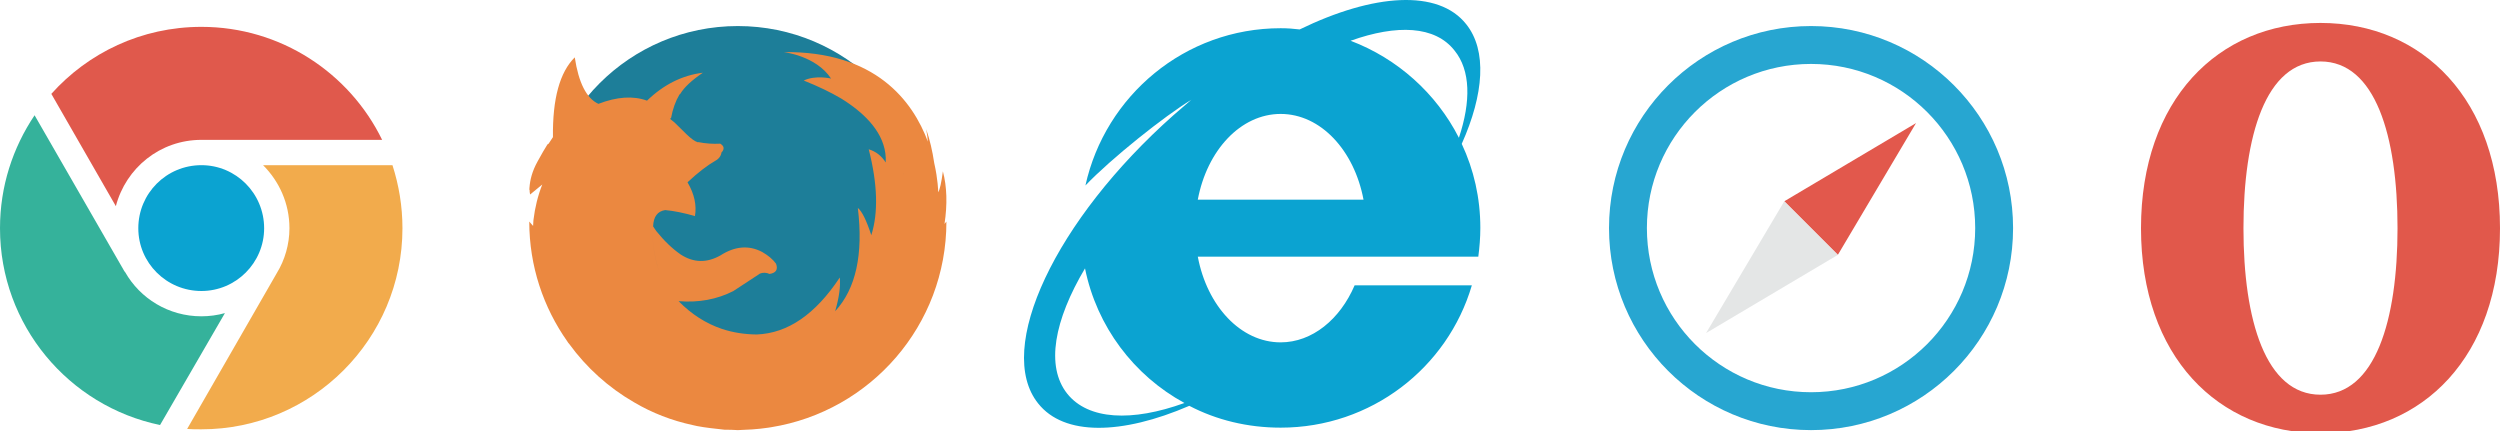
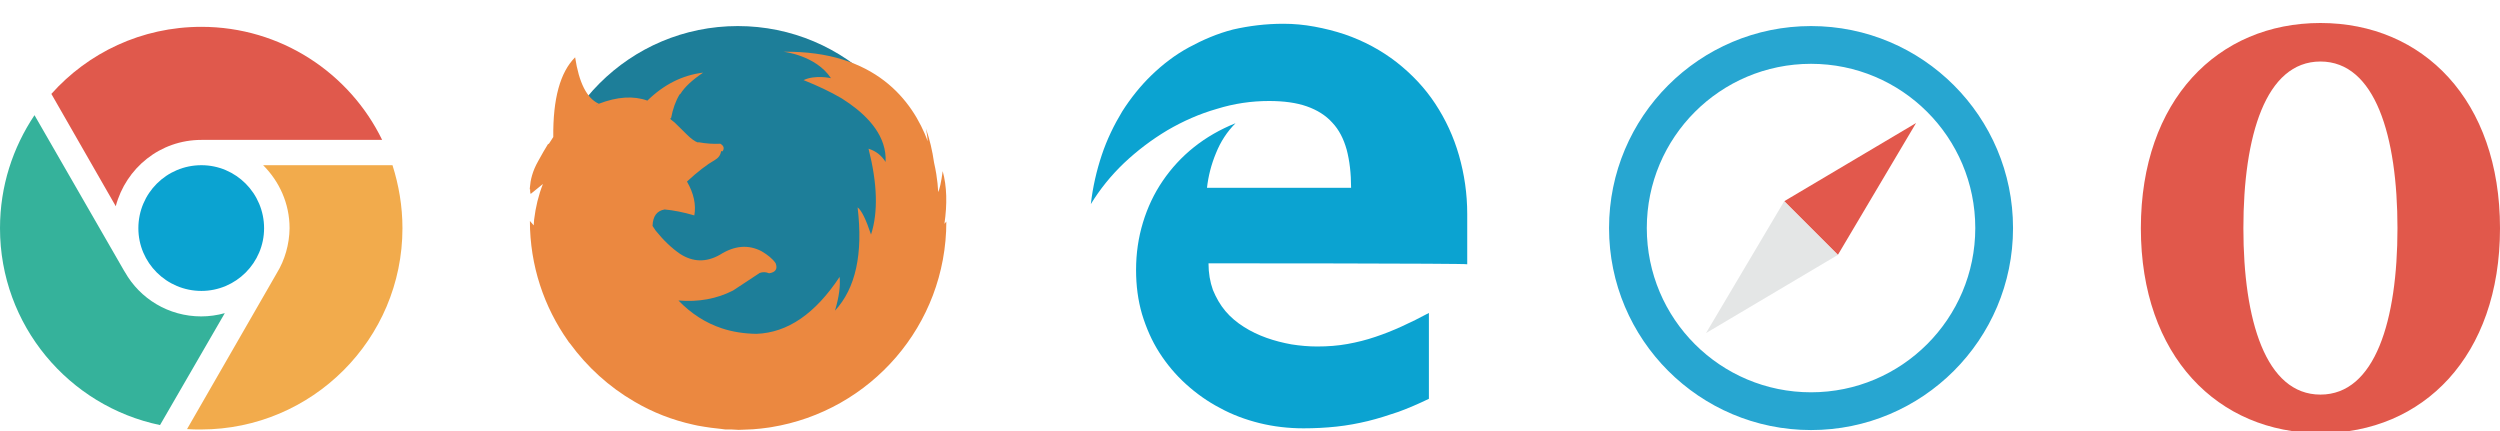
- <svg xmlns="http://www.w3.org/2000/svg" version="1.1" id="Layer_1" x="0px" y="0px" width="1304.493px" height="224.436px" viewBox="0 0 1304.493 224.436" enable-background="new 0 0 1304.493 224.436" xml:space="preserve">
+ <svg xmlns="http://www.w3.org/2000/svg" version="1.1" id="Layer_1" x="0px" y="0px" viewBox="0 0 1304.5 224.4" style="enable-background:new 0 0 1304.5 224.4;" xml:space="preserve">
+   <style type="text/css">
+ 	.st0{fill:#1D7E99;}
+ 	.st1{fill:#EB8840;}
+ 	.st2{fill:#0BA3D1;}
+ 	.st3{fill:#E0594C;}
+ 	.st4{fill:#35B29B;}
+ 	.st5{fill:#F2AB4C;}
+ 	.st6{fill:#27A6D1;}
+ 	.st7{fill:#E2584C;}
+ 	.st8{fill:#E4E6E6;}
+ 	.st9{fill:#E1584B;}
+ </style>
  <g>
    <g>
-       <path fill="#0BA3D1" d="M668.24,59.45c20.883,0,38.387,18.985,43.238,44.721h-86.475C629.851,78.437,647.363,59.45,668.24,59.45    L668.24,59.45z M612.347,60.082c-61.588,54.634-93.437,121.932-70.656,150.411c13.502,17.085,43.662,16.455,78.883,1.265    c14.133,7.385,30.373,11.39,47.666,11.39c47.246,0,87.105-31.224,99.764-74.253h-61.168c-7.59,17.718-22.146,29.747-38.596,29.747    c-20.875,0-38.389-18.99-43.234-44.728h146.369c0.641-4.854,1.061-9.912,1.061-14.976c0-15.609-3.377-30.379-9.705-43.879    c11.605-25.949,13.287-48.732,2.322-62.442C750.5-5.737,716.755-3.416,678.158,15.36c-3.379-0.421-6.539-0.636-9.918-0.636    c-49.984,0-91.533,35.229-101.871,82.062c13.5-14.133,41.338-36.283,55.26-44.722C618.675,54.598,615.507,57.338,612.347,60.082    L612.347,60.082z M761.251,71.896c-11.809-23.206-32.059-41.351-56.523-50.629c24.256-8.648,44.084-7.808,54.205,5.062    C767.373,36.666,767.583,52.909,761.251,71.896L761.251,71.896z M566.156,140.033c6.119,30.373,25.52,55.902,51.889,70.249    c-27.422,9.912-50.201,8.858-61.166-4.854C545.492,191.083,550.126,167.032,566.156,140.033L566.156,140.033z" />
+       <path class="st0" d="M385,13.6c56.3,0,102,45.7,102,102c0,56.3-45.7,102-102,102c-56.3,0-102-45.7-102-102    C283,59.3,328.6,13.6,385,13.6z" />
+       <path class="st1" d="M402.4,222.9c51.8-8.4,91.4-53.1,91.4-107.3l-1,1.2c1.5-10.3,1.3-19.5-0.9-27.5c-0.8,5.9-1.6,9.5-2.4,10.9    c0-0.5-0.1-6.6-2.1-15.3c-0.9-6.3-2.3-12.2-4.2-17.7c0.5,2.5,0.7,4.6,0.9,6.5c-7.9-21.2-27.4-47.3-75.3-46.7    c0,0,16.9,1.8,24.8,13.8c0,0-8.1-1.9-14.3,1c7.5,3,14,6.1,19.5,9.3l0.5,0.3c1.4,0.9,2.6,1.7,3.9,2.6c10.2,7.2,19.6,17.4,18.9,30.5    c-2.2-3.5-5.1-5.7-8.9-6.9c4.6,18.1,5.1,33,1.3,44.8c-2.6-7.8-4.9-12.6-7-14.2c2.9,24.3-1,42.2-11.8,53.9c2.1-7.1,2.9-13,2.4-17.6    c-12.7,19.2-27.1,29.1-43.4,29.7c-6.4-0.1-12.4-1-18.1-2.9c-8.4-2.8-15.9-7.6-22.6-14.5c10.5,0.9,20.1-0.9,28.5-5.2l13.8-9.1    l-0.1,0c1.8-0.7,3.5-0.6,5.1,0.1c3.4-0.5,4.6-2.3,3.4-5.3c-1.6-2.3-4.1-4.3-7.3-6.2c-6.9-3.6-14.1-3-21.7,1.8    c-7.2,4.1-14.1,3.9-20.8-0.4c-4.4-3-8.7-7.1-12.8-12.2l-1.6-2.4c-0.8,5.8,0.1,13.2,2.7,22.4l0.1,0.1l-0.1-0.1    c-2.6-9.2-3.5-16.6-2.7-22.4v-0.1c0.2-5.1,2.3-7.8,6.3-8.5l-1.7-0.1l1.7,0.1c4.5,0.4,9.7,1.4,15.5,3.1c1-5.6-0.3-11.5-3.8-17.6    v-0.1c5.5-5.1,10.3-8.8,14.5-11.2c1.8-1,2.9-2.5,3.3-4.5l0.1-0.1l0.1-0.1L377,79c1.1-1.6,0.7-2.9-1.1-4c-3.8,0.2-7.7-0.1-11.5-0.8    l-0.1,0.2c-1.6-0.5-3.6-1.9-6-4.3l-6.3-6.2l-1.9-1.5v0.2H350l0.1-0.3l-0.4-0.4l0.5-0.4c0.9-4.7,2.3-8.7,4.4-12.2l0.5-0.4    c2.1-3.4,6-7.1,11.8-11c-10.8,1.3-20.5,6.2-29.1,14.6c-7.2-2.6-15.7-2.1-25.5,1.7l-1.2,0.9l-0.1,0l1.3-0.9l0.1-0.1    c-6.2-2.8-10.3-11-12.3-24.2c-7.8,7.8-11.6,21.6-11.4,41.6l-2.2,3.4l-0.6,0.4l-0.1,0.1l0,0l-0.1,0.2c-1.2,1.9-2.8,4.7-4.9,8.5    c-3,5.3-4,9.8-4.3,13.7l0,0l0,0.1l-0.1,1l0.2-0.3c0,0.9,0,1.8,0.3,2.6l6.4-5.2c-2.3,5.8-3.8,12-4.6,18.6l-0.2,3l-2-2.3    c0,23.3,7.4,44.9,19.9,62.6l0.4,0.6l0.6,0.7c9,12.3,20.4,22.7,33.7,30.4c9.5,5.6,19.8,9.6,30.7,12l2.3,0.5    c2.3,0.4,4.6,0.8,6.9,1.1c1.7,0.2,3.4,0.4,5.2,0.6l2.3,0.3l3.3,0l3.6,0.2l2.8-0.1l4.7-0.2c2.8-0.2,5.5-0.5,8.2-0.9L402.4,222.9z     M338.4,109L338.4,109z M471.3,90.3l0,0.9L471.3,90.3L471.3,90.3z" />
    </g>
    <g>
-       <path fill="#1D7E99" d="M384.994,13.593c56.348,0,102.027,45.674,102.027,102.028c0,56.342-45.682,102.026-102.027,102.026    c-56.348,0-102.028-45.687-102.028-102.026C282.966,59.26,328.647,13.593,384.994,13.593z" />
-       <path fill="#EB8840" d="M402.438,222.916c51.785-8.354,91.396-53.146,91.396-107.295l-0.99,1.231    c1.548-10.292,1.275-19.462-0.851-27.46c-0.765,5.926-1.594,9.502-2.433,10.938c-0.007-0.462-0.118-6.641-2.085-15.258    c-0.937-6.284-2.299-12.196-4.189-17.656c0.458,2.504,0.736,4.59,0.869,6.482c-7.904-21.209-27.366-47.32-75.312-46.71    c0,0,16.858,1.78,24.803,13.801c0,0-8.114-1.938-14.254,1.036c7.479,2.979,13.961,6.095,19.477,9.343l0.479,0.295    c1.408,0.852,2.617,1.721,3.895,2.584c10.188,7.153,19.646,17.362,18.925,30.53c-2.199-3.467-5.122-5.737-8.868-6.881    c4.616,18.092,5.075,33.037,1.342,44.822c-2.562-7.848-4.929-12.554-7.025-14.214c2.929,24.259-1.023,42.193-11.831,53.886    c2.054-7.137,2.877-12.979,2.412-17.593c-12.701,19.197-27.147,29.122-43.351,29.733c-6.396-0.055-12.44-1.022-18.131-2.897    c-8.353-2.828-15.909-7.649-22.634-14.492c10.502,0.878,20.089-0.941,28.533-5.247l13.825-9.062l-0.054-0.04    c1.793-0.676,3.479-0.623,5.128,0.146c3.374-0.466,4.559-2.271,3.429-5.326c-1.636-2.272-4.1-4.338-7.269-6.151    c-6.922-3.613-14.142-3.043-21.681,1.769c-7.174,4.079-14.08,3.919-20.797-0.426c-4.401-3.035-8.652-7.133-12.762-12.245    l-1.634-2.415c-0.767,5.794,0.104,13.226,2.706,22.386l0.053,0.127l-0.053-0.113c-2.609-9.16-3.473-16.609-2.706-22.398v-0.058    c0.196-5.058,2.292-7.848,6.284-8.472l-1.694-0.146l1.707,0.146c4.512,0.411,9.688,1.447,15.524,3.147    c0.979-5.634-0.308-11.531-3.836-17.576v-0.108c5.481-5.115,10.346-8.834,14.5-11.209c1.844-0.986,2.919-2.485,3.271-4.504    l0.149-0.109l0.056-0.053l0.203-0.196c1.076-1.606,0.714-2.898-1.123-4.042c-3.842,0.209-7.691-0.053-11.528-0.823l-0.052,0.155    c-1.588-0.461-3.587-1.869-6.048-4.251l-6.308-6.2l-1.892-1.492v0.2h-0.053l0.053-0.253l-0.36-0.375l0.512-0.361    c0.87-4.698,2.304-8.737,4.354-12.208l0.461-0.415c2.057-3.415,5.991-7.081,11.78-10.997c-10.76,1.339-20.492,6.191-29.144,14.577    c-7.179-2.634-15.682-2.075-25.468,1.701l-1.176,0.896l-0.09,0.046l1.279-0.938l0.053-0.058    c-6.154-2.829-10.303-10.957-12.305-24.24c-7.835,7.762-11.632,21.617-11.38,41.621l-2.244,3.396l-0.578,0.396l-0.116,0.106    l-0.046,0.049l-0.11,0.224c-1.189,1.866-2.83,4.68-4.896,8.462c-2.973,5.348-3.973,9.837-4.265,13.747l-0.029,0.047l0.017,0.129    l-0.097,1.03l0.169-0.271c0.02,0.902,0.04,1.812,0.272,2.63l6.353-5.225c-2.304,5.846-3.835,12.04-4.613,18.611l-0.182,3.007    l-1.994-2.278c0,23.313,7.4,44.871,19.888,62.584l0.375,0.586l0.598,0.711c8.98,12.336,20.446,22.703,33.724,30.368    c9.545,5.646,19.801,9.604,30.738,11.956l2.252,0.505c2.265,0.438,4.583,0.766,6.911,1.057c1.722,0.227,3.439,0.445,5.182,0.591    l2.315,0.268l3.285,0.021l3.567,0.181l2.844-0.146l4.689-0.226c2.777-0.192,5.52-0.498,8.237-0.893L402.438,222.916z     M338.434,108.988L338.434,108.988z M471.253,90.346l-0.046,0.89l0.033-0.896L471.253,90.346z" />
+       <path class="st2" d="M105.1,151.8c18,0,32.7-14.7,32.7-32.7c0-18.2-14.7-32.9-32.7-32.9c-18.2,0-32.9,14.7-32.9,32.9    C72.2,137.1,86.9,151.8,105.1,151.8L105.1,151.8z" />
+       <path class="st3" d="M60.4,107.6C65.7,87.7,83.5,73,105.1,73h94.3c-16.9-34.8-52.8-59-94.3-59c-31.3,0-59.2,13.6-78.3,35    L60.4,107.6z" />
+       <path class="st4" d="M64.7,141.2L18,60.1c-11.3,16.9-18,37-18,59c0,50.6,35.9,92.8,83.5,102.7l33.8-58.4    c-3.9,1.1-8.2,1.7-12.3,1.7c-17.1,0-32-9.3-39.8-23.1C65.1,141.8,64.9,141.6,64.7,141.2L64.7,141.2z" />
+       <path class="st5" d="M144.5,142.4l-46.9,81.5c2.4,0.2,4.8,0.2,7.4,0.2C162.9,224,210,177,210,119.1c0-11.5-1.9-22.5-5.2-32.9    h-67.5c8.4,8.4,13.8,19.9,13.8,32.9C151,127.5,148.6,135.7,144.5,142.4L144.5,142.4z" />
    </g>
    <g>
-       <path fill="#0BA3D1" d="M105.094,151.84c18.037,0,32.731-14.693,32.731-32.73c0-18.23-14.694-32.924-32.731-32.924    c-18.231,0-32.924,14.692-32.924,32.924C72.169,137.146,86.862,151.84,105.094,151.84L105.094,151.84z" />
-       <path fill="#E0594C" d="M60.449,107.574c5.21-19.903,23.066-34.598,44.645-34.598h94.299    c-16.924-34.782-52.819-58.962-94.299-58.962c-31.251,0-59.152,13.577-78.312,34.968L60.449,107.574z" />
-       <path fill="#35B29B" d="M64.727,141.241l-46.685-81.1C6.696,77.068,0,97.158,0,119.108C0,169.7,35.897,211.92,83.515,221.775    l33.848-58.401c-3.9,1.115-8.182,1.673-12.27,1.673c-17.116,0-31.996-9.298-39.807-23.062    C65.102,141.8,64.913,141.615,64.727,141.241L64.727,141.241z" />
-       <path fill="#F2AB4C" d="M144.522,142.356L97.65,223.827c2.419,0.188,4.835,0.188,7.443,0.188    c57.844,0,104.905-47.062,104.905-104.905c0-11.534-1.865-22.508-5.211-32.924h-67.521c8.369,8.369,13.765,19.9,13.765,32.924    C151.032,127.478,148.616,135.66,144.522,142.356L144.522,142.356z" />
-     </g>
-     <g>
-       <path fill="#27A6D1" d="M944.998,13.592c-58.223,0-105.418,47.203-105.418,105.419c0,58.218,47.195,105.421,105.418,105.421    c58.219,0,105.42-47.203,105.42-105.421C1050.417,60.795,1003.214,13.592,944.998,13.592z M944.998,204.665    c-47.312,0-85.652-38.349-85.652-85.652c0-47.305,38.342-85.653,85.652-85.653c47.307,0,85.654,38.35,85.654,85.653    C1030.652,166.317,992.302,204.665,944.998,204.665z" />
-       <path fill="#E2584C" d="M999.775,64.227l-40.795,68.76l-27.949-27.957L999.775,64.227z" />
-       <path fill="#E4E6E6" d="M890.222,173.794l68.758-40.8l-27.949-27.958L890.222,173.794z" />
+       <path class="st6" d="M945,13.6c-58.2,0-105.4,47.2-105.4,105.4c0,58.2,47.2,105.4,105.4,105.4c58.2,0,105.4-47.2,105.4-105.4    C1050.4,60.8,1003.2,13.6,945,13.6z M945,204.7c-47.3,0-85.7-38.3-85.7-85.7c0-47.3,38.3-85.7,85.7-85.7    c47.3,0,85.7,38.3,85.7,85.7C1030.7,166.3,992.3,204.7,945,204.7z" />
+       <path class="st7" d="M999.8,64.2L959,133L931,105L999.8,64.2z" />
+       <path class="st8" d="M890.2,173.8L959,133L931,105L890.2,173.8z" />
    </g>
  </g>
  <g>
-     <path fill="#E1584B" d="M1210.823,32.067c28.635,0,40.198,38.873,40.198,87.042c0,47.971-11.562,86.846-40.198,86.846   c-28.624,0-40.192-38.875-40.192-86.846C1170.631,70.939,1182.199,32.067,1210.823,32.067L1210.823,32.067z M1304.493,119.108   c0-66.94-40.199-107.14-93.67-107.14c-53.465,0-93.657,40.2-93.657,107.14c0,66.745,40.192,106.948,93.657,106.948   C1264.293,226.056,1304.493,185.853,1304.493,119.108L1304.493,119.108z" />
+     <path class="st9" d="M1210.8,32.1c28.6,0,40.2,38.9,40.2,87c0,48-11.6,86.8-40.2,86.8c-28.6,0-40.2-38.9-40.2-86.8   C1170.6,70.9,1182.2,32.1,1210.8,32.1L1210.8,32.1z M1304.5,119.1c0-66.9-40.2-107.1-93.7-107.1c-53.5,0-93.7,40.2-93.7,107.1   c0,66.7,40.2,106.9,93.7,106.9C1264.3,226.1,1304.5,185.9,1304.5,119.1L1304.5,119.1z" />
  </g>
+   <path class="st2" d="M630.6,137.4c0,5.1,0.8,9.7,2.3,13.9c1.7,4.1,3.8,7.8,6.5,11c2.7,3.2,5.9,5.9,9.7,8.3c3.6,2.3,7.6,4.2,11.8,5.7  c4.2,1.5,8.6,2.6,13,3.4c4.5,0.7,8.9,1.1,13.4,1.1c5.6,0,10.8-0.4,15.8-1.3c5-0.9,9.8-2.1,14.5-3.7c4.8-1.6,9.3-3.4,13.9-5.5  c4.6-2.1,9.3-4.4,14.1-7v44.8c-5.4,2.6-10.7,4.9-15.9,6.8c-5.3,1.8-10.6,3.5-15.9,4.8c-5.4,1.3-10.8,2.3-16.4,2.9  c-5.6,0.6-11.3,0.9-17.2,0.9c-7.9,0-15.6-0.9-22.9-2.7s-14.3-4.4-20.7-7.9c-6.5-3.4-12.4-7.6-17.8-12.5c-5.4-4.9-10-10.4-13.9-16.5  c-3.9-6.1-6.8-12.8-9-20c-2.1-7.2-3.1-14.9-3.1-23c0-8.7,1.2-16.9,3.6-24.8c2.4-7.9,5.8-15.1,10.3-21.7c4.5-6.6,9.9-12.5,16.3-17.6  s13.7-9.3,21.7-12.5c-4.4,4.4-7.8,9.6-10.2,15.6c-2.5,6-4,12-4.7,18.1H705c0-7.6-0.8-14.2-2.3-19.9c-1.6-5.7-4-10.4-7.5-14.1  c-3.4-3.8-7.9-6.6-13.3-8.5c-5.4-1.9-12-2.8-19.7-2.8c-9.1,0-18.2,1.3-27.2,4.1c-9.1,2.6-17.7,6.4-25.9,11.2  c-8.2,4.9-15.7,10.6-22.6,17.1c-6.9,6.6-12.6,13.7-17.3,21.4c1-8.9,3-17.5,5.7-25.6s6.4-15.7,10.7-22.8c4.4-6.9,9.5-13.3,15.3-18.9  s12.3-10.6,19.5-14.5s14.8-7.2,23-9.3c8.3-1.9,17-3,26.3-3c5.4,0,10.8,0.5,16.2,1.5c5.4,1,10.6,2.3,15.7,4  c10.2,3.5,19.2,8.4,27.2,14.6c8,6.3,14.7,13.4,20.1,21.6c5.4,8.2,9.6,17.2,12.4,27c2.8,9.8,4.3,20,4.3,30.6v26.2  C765.7,137.4,630.6,137.4,630.6,137.4z" />
</svg>
